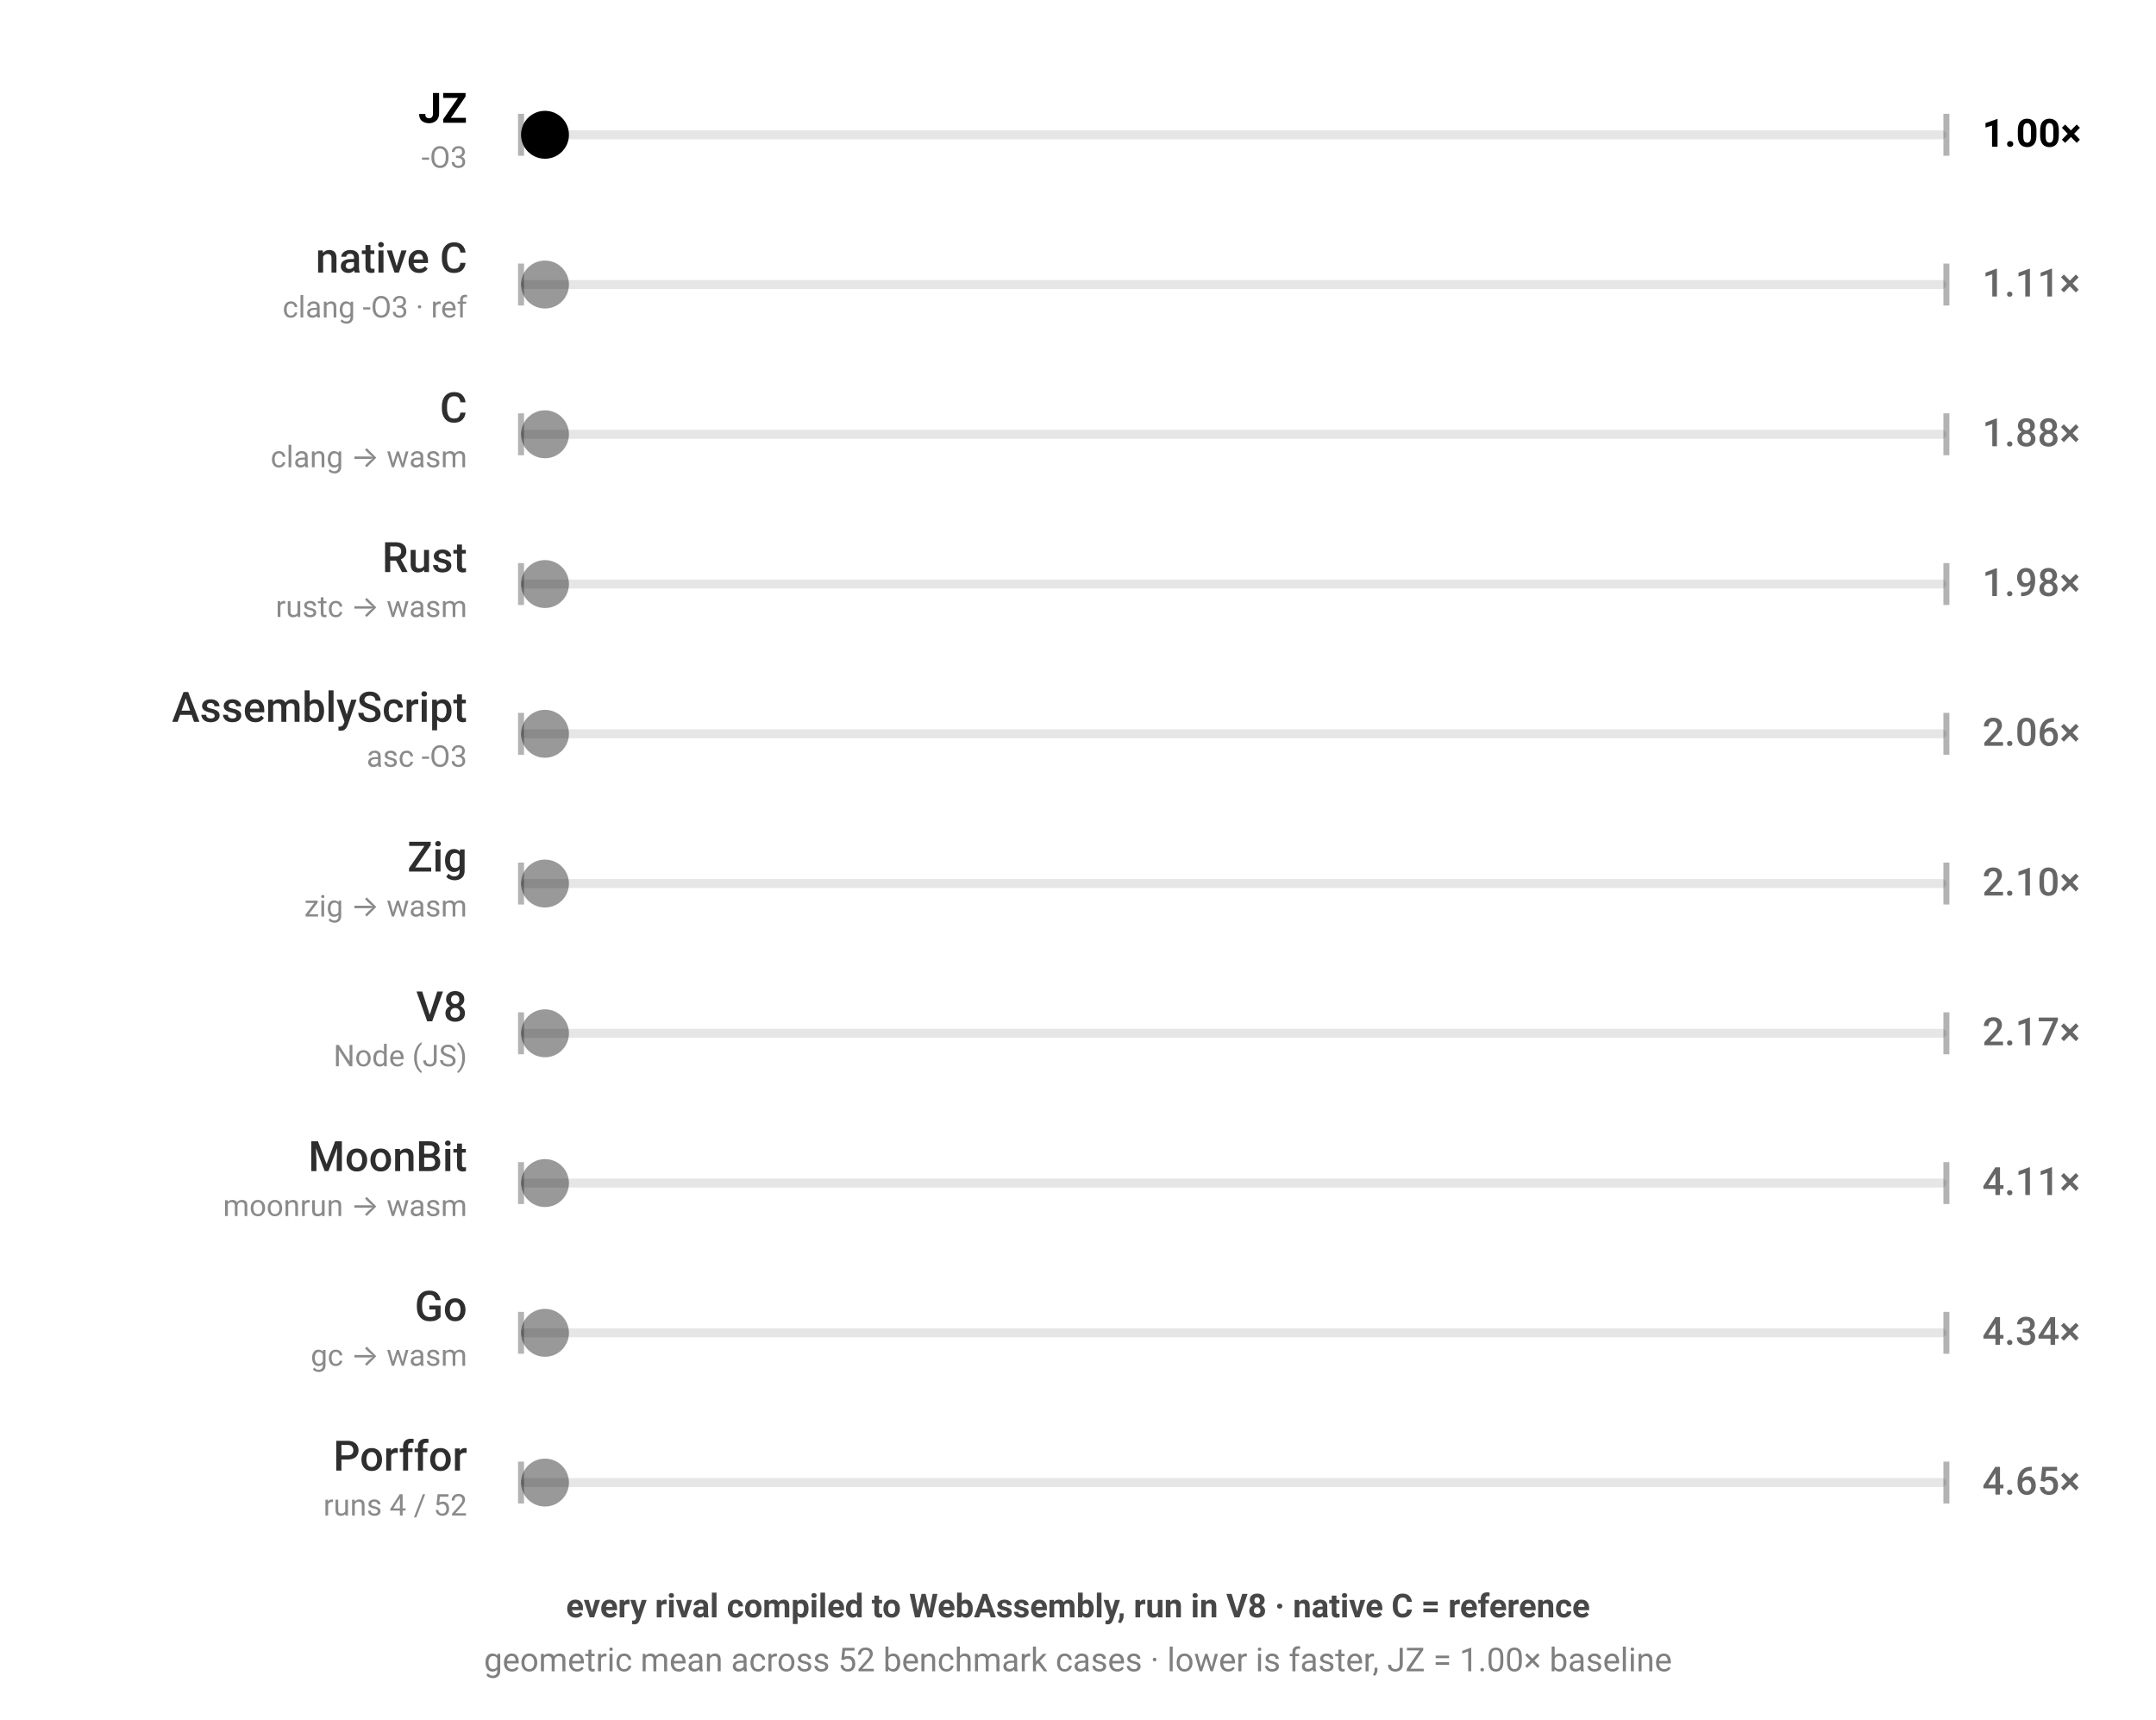
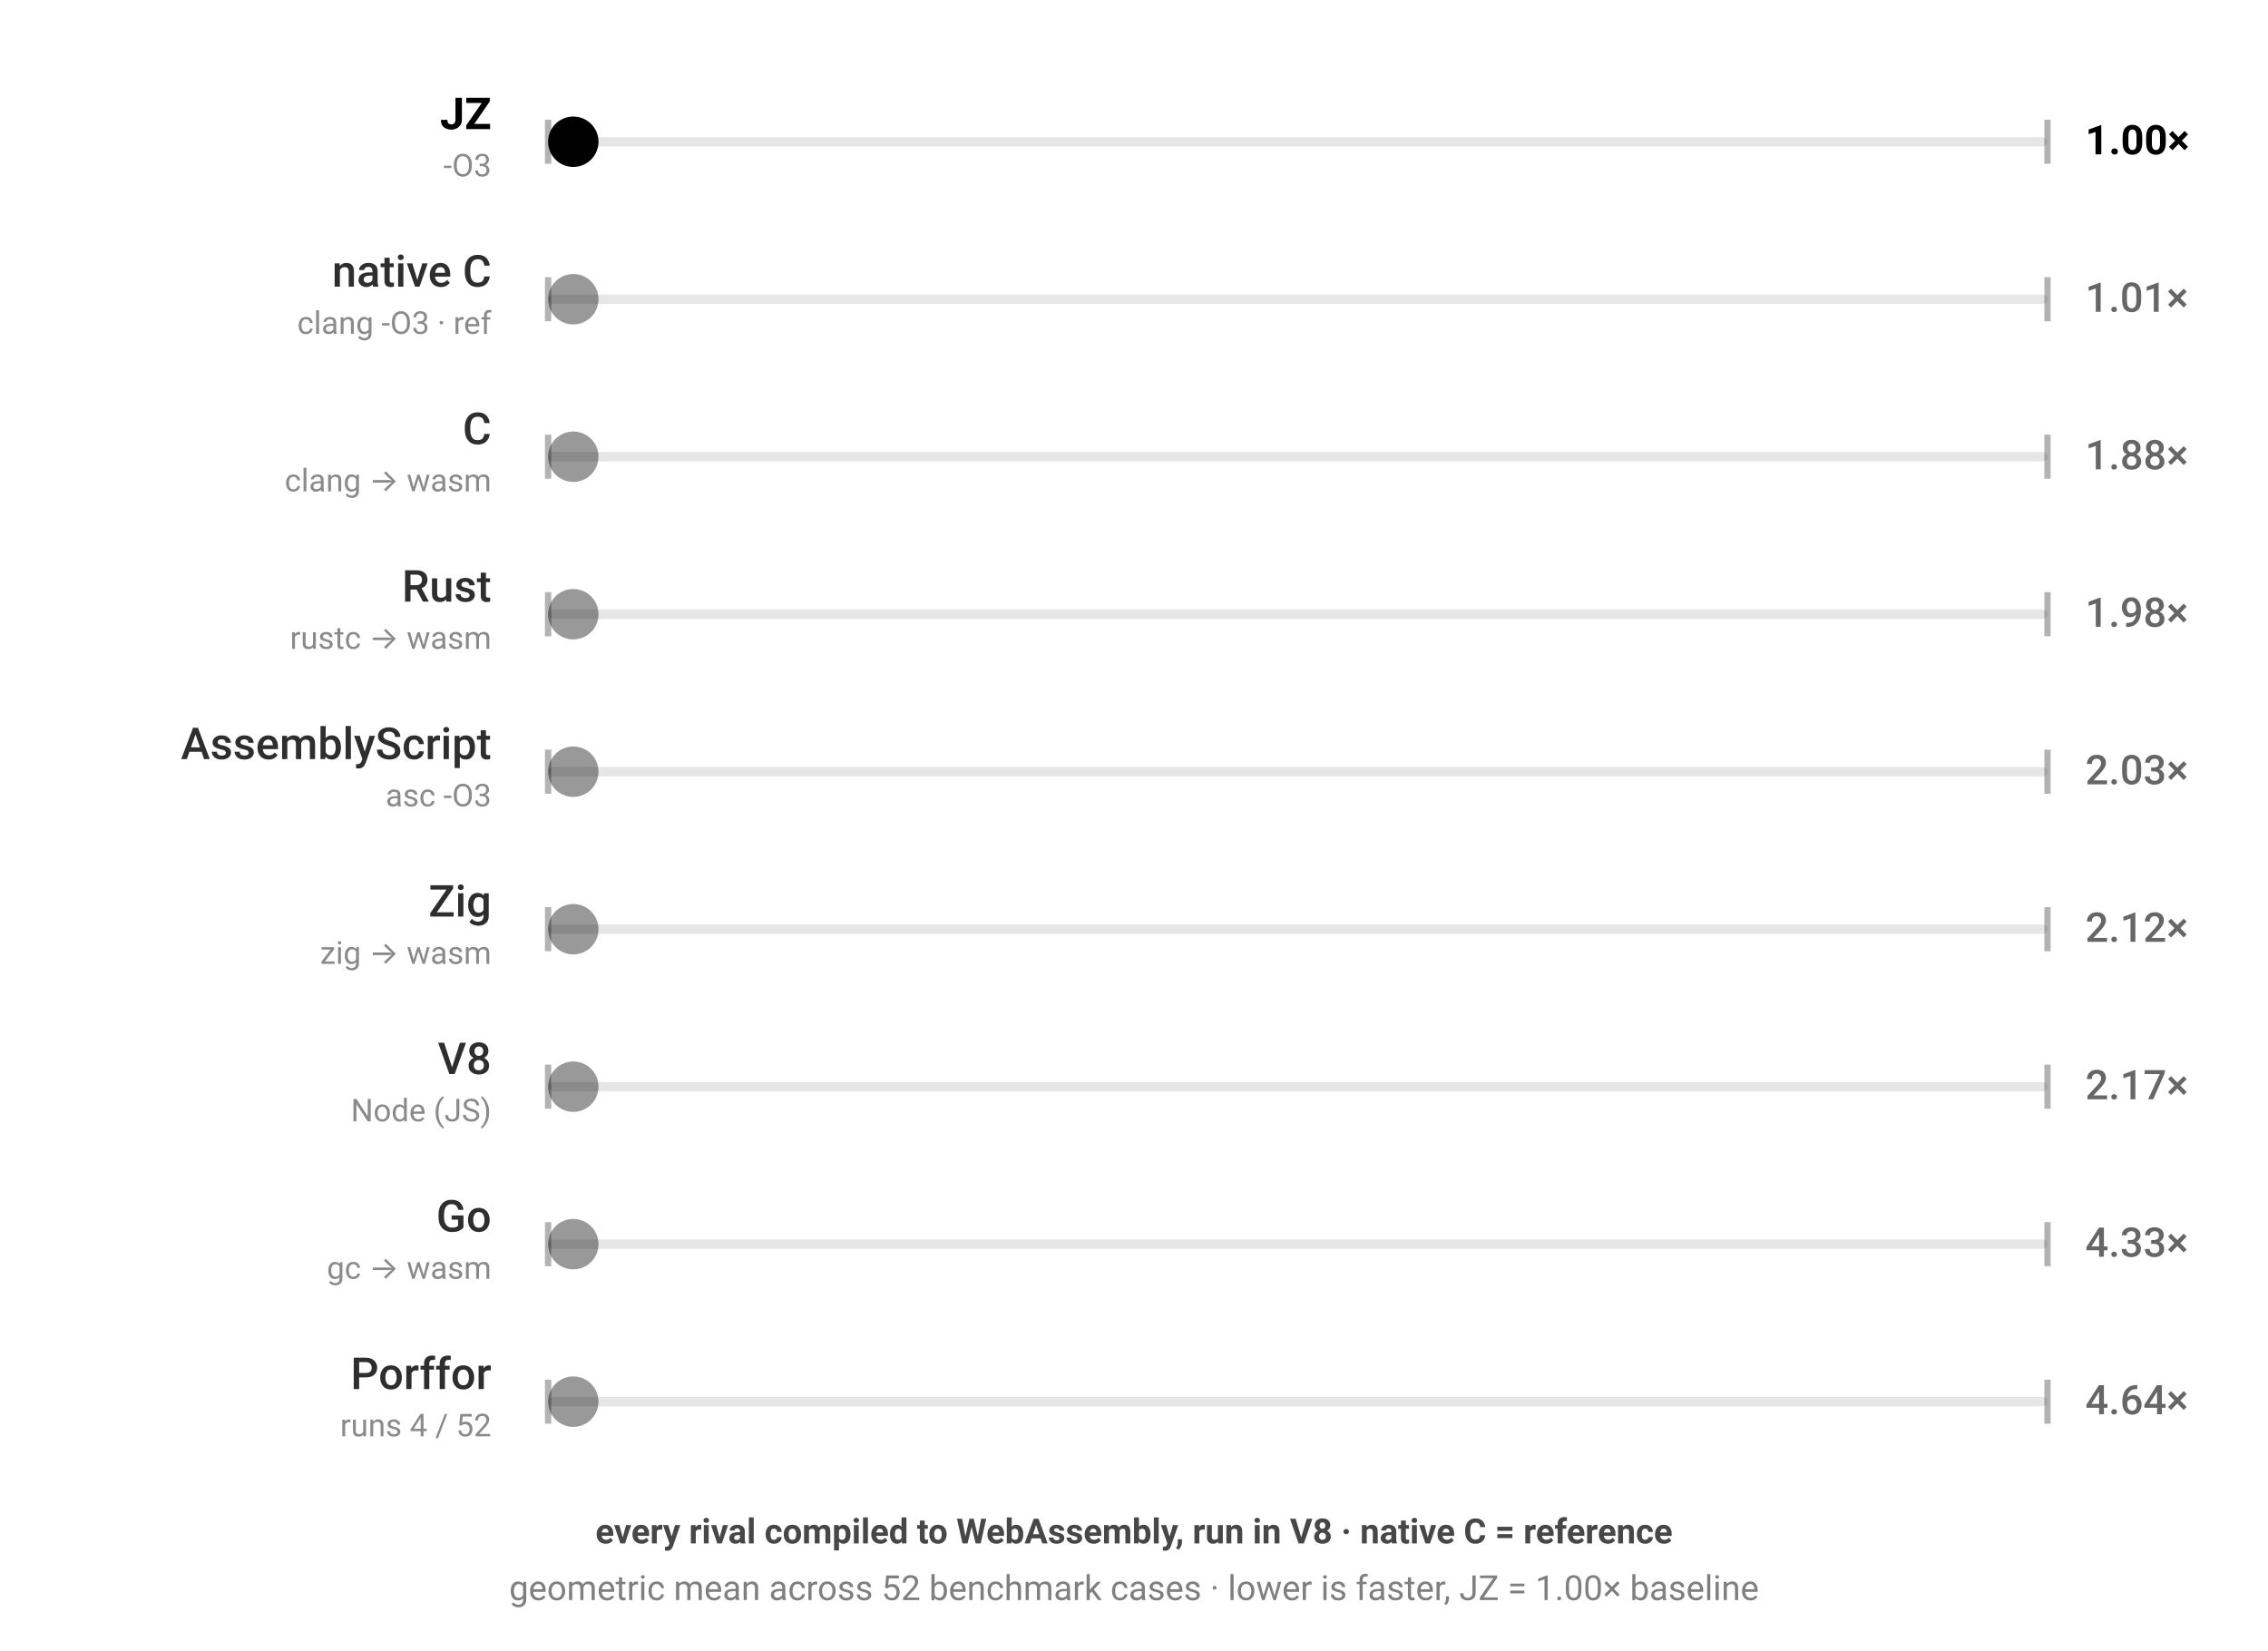
- <svg xmlns="http://www.w3.org/2000/svg" viewBox="0 0 720 574" width="720" height="574" style="color-scheme:light dark" role="img" aria-label="JZ benchmark — every rival compiled to WebAssembly, run in V8 · native C = reference; geometric mean across 52 benchmark cases · lower is faster, JZ = 1.00× baseline; each ball's speed is proportional to that engine's geometric-mean runtime across the corpus">
+ <svg xmlns="http://www.w3.org/2000/svg" viewBox="0 0 720 524" width="720" height="524" style="color-scheme:light dark" role="img" aria-label="JZ benchmark — every rival compiled to WebAssembly, run in V8 · native C = reference; geometric mean across 52 benchmark cases · lower is faster, JZ = 1.00× baseline; each ball's speed is proportional to that engine's geometric-mean runtime across the corpus">
  <g font-family="-apple-system,BlinkMacSystemFont,'Segoe UI',Roboto,sans-serif">
    <rect x="174" y="43.5" width="476" height="3" rx="1.5" fill="currentColor" fill-opacity="0.1" />
    <line x1="174" y1="38" x2="174" y2="52" stroke="currentColor" stroke-opacity="0.3" stroke-width="2" />
    <line x1="650" y1="38" x2="650" y2="52" stroke="currentColor" stroke-opacity="0.3" stroke-width="2" />
    <text x="156" y="41" text-anchor="end" font-size="14" font-weight="700" fill="currentColor" fill-opacity="1">JZ</text>
    <text x="156" y="56" text-anchor="end" font-size="10" fill="currentColor" fill-opacity="0.46">-O3</text>
    <text x="662" y="49" font-size="13" font-weight="700" fill="currentColor" fill-opacity="1">1.00×</text>
    <circle cx="182.0" cy="45" r="8" fill="currentColor" fill-opacity="1">
      <animate attributeName="cx" dur="1.6s" repeatCount="indefinite" calcMode="linear" keyTimes="0;0.5;1" values="182.0;642.0;182.0" begin="-0.00s" />
    </circle>
  </g>
  <g font-family="-apple-system,BlinkMacSystemFont,'Segoe UI',Roboto,sans-serif">
    <rect x="174" y="93.5" width="476" height="3" rx="1.5" fill="currentColor" fill-opacity="0.1" />
    <line x1="174" y1="88" x2="174" y2="102" stroke="currentColor" stroke-opacity="0.3" stroke-width="2" />
    <line x1="650" y1="88" x2="650" y2="102" stroke="currentColor" stroke-opacity="0.3" stroke-width="2" />
    <text x="156" y="91" text-anchor="end" font-size="14" font-weight="500" fill="currentColor" fill-opacity="0.82">native C</text>
    <text x="156" y="106" text-anchor="end" font-size="10" fill="currentColor" fill-opacity="0.46">clang -O3 · ref</text>
-     <text x="662" y="99" font-size="13" font-weight="500" fill="currentColor" fill-opacity="0.6">1.11×</text>
+     <text x="662" y="99" font-size="13" font-weight="500" fill="currentColor" fill-opacity="0.6">1.01×</text>
    <circle cx="182.0" cy="95" r="8" fill="currentColor" fill-opacity="0.4">
-       <animate attributeName="cx" dur="1.775s" repeatCount="indefinite" calcMode="linear" keyTimes="0;0.5;1" values="182.0;642.0;182.0" begin="-0.41s" />
+       <animate attributeName="cx" dur="1.611s" repeatCount="indefinite" calcMode="linear" keyTimes="0;0.5;1" values="182.0;642.0;182.0" begin="-0.41s" />
    </circle>
  </g>
  <g font-family="-apple-system,BlinkMacSystemFont,'Segoe UI',Roboto,sans-serif">
    <rect x="174" y="143.5" width="476" height="3" rx="1.5" fill="currentColor" fill-opacity="0.1" />
    <line x1="174" y1="138" x2="174" y2="152" stroke="currentColor" stroke-opacity="0.3" stroke-width="2" />
    <line x1="650" y1="138" x2="650" y2="152" stroke="currentColor" stroke-opacity="0.3" stroke-width="2" />
    <text x="156" y="141" text-anchor="end" font-size="14" font-weight="500" fill="currentColor" fill-opacity="0.82">C</text>
    <text x="156" y="156" text-anchor="end" font-size="10" fill="currentColor" fill-opacity="0.46">clang → wasm</text>
    <text x="662" y="149" font-size="13" font-weight="500" fill="currentColor" fill-opacity="0.6">1.88×</text>
    <circle cx="182.0" cy="145" r="8" fill="currentColor" fill-opacity="0.4">
-       <animate attributeName="cx" dur="3.015s" repeatCount="indefinite" calcMode="linear" keyTimes="0;0.5;1" values="182.0;642.0;182.0" begin="-0.82s" />
+       <animate attributeName="cx" dur="3.008s" repeatCount="indefinite" calcMode="linear" keyTimes="0;0.5;1" values="182.0;642.0;182.0" begin="-0.82s" />
    </circle>
  </g>
  <g font-family="-apple-system,BlinkMacSystemFont,'Segoe UI',Roboto,sans-serif">
    <rect x="174" y="193.5" width="476" height="3" rx="1.5" fill="currentColor" fill-opacity="0.1" />
    <line x1="174" y1="188" x2="174" y2="202" stroke="currentColor" stroke-opacity="0.3" stroke-width="2" />
    <line x1="650" y1="188" x2="650" y2="202" stroke="currentColor" stroke-opacity="0.3" stroke-width="2" />
    <text x="156" y="191" text-anchor="end" font-size="14" font-weight="500" fill="currentColor" fill-opacity="0.82">Rust</text>
    <text x="156" y="206" text-anchor="end" font-size="10" fill="currentColor" fill-opacity="0.46">rustc → wasm</text>
    <text x="662" y="199" font-size="13" font-weight="500" fill="currentColor" fill-opacity="0.6">1.98×</text>
    <circle cx="182.0" cy="195" r="8" fill="currentColor" fill-opacity="0.4">
-       <animate attributeName="cx" dur="3.176s" repeatCount="indefinite" calcMode="linear" keyTimes="0;0.5;1" values="182.0;642.0;182.0" begin="-1.23s" />
+       <animate attributeName="cx" dur="3.164s" repeatCount="indefinite" calcMode="linear" keyTimes="0;0.5;1" values="182.0;642.0;182.0" begin="-1.23s" />
    </circle>
  </g>
  <g font-family="-apple-system,BlinkMacSystemFont,'Segoe UI',Roboto,sans-serif">
    <rect x="174" y="243.5" width="476" height="3" rx="1.5" fill="currentColor" fill-opacity="0.1" />
    <line x1="174" y1="238" x2="174" y2="252" stroke="currentColor" stroke-opacity="0.3" stroke-width="2" />
    <line x1="650" y1="238" x2="650" y2="252" stroke="currentColor" stroke-opacity="0.3" stroke-width="2" />
    <text x="156" y="241" text-anchor="end" font-size="14" font-weight="500" fill="currentColor" fill-opacity="0.82">AssemblyScript</text>
    <text x="156" y="256" text-anchor="end" font-size="10" fill="currentColor" fill-opacity="0.46">asc -O3</text>
-     <text x="662" y="249" font-size="13" font-weight="500" fill="currentColor" fill-opacity="0.6">2.06×</text>
+     <text x="662" y="249" font-size="13" font-weight="500" fill="currentColor" fill-opacity="0.6">2.03×</text>
    <circle cx="182.0" cy="245" r="8" fill="currentColor" fill-opacity="0.4">
-       <animate attributeName="cx" dur="3.303s" repeatCount="indefinite" calcMode="linear" keyTimes="0;0.5;1" values="182.0;642.0;182.0" begin="-1.64s" />
+       <animate attributeName="cx" dur="3.253s" repeatCount="indefinite" calcMode="linear" keyTimes="0;0.5;1" values="182.0;642.0;182.0" begin="-1.64s" />
    </circle>
  </g>
  <g font-family="-apple-system,BlinkMacSystemFont,'Segoe UI',Roboto,sans-serif">
    <rect x="174" y="293.5" width="476" height="3" rx="1.5" fill="currentColor" fill-opacity="0.1" />
    <line x1="174" y1="288" x2="174" y2="302" stroke="currentColor" stroke-opacity="0.3" stroke-width="2" />
    <line x1="650" y1="288" x2="650" y2="302" stroke="currentColor" stroke-opacity="0.3" stroke-width="2" />
    <text x="156" y="291" text-anchor="end" font-size="14" font-weight="500" fill="currentColor" fill-opacity="0.82">Zig</text>
    <text x="156" y="306" text-anchor="end" font-size="10" fill="currentColor" fill-opacity="0.46">zig → wasm</text>
-     <text x="662" y="299" font-size="13" font-weight="500" fill="currentColor" fill-opacity="0.6">2.10×</text>
+     <text x="662" y="299" font-size="13" font-weight="500" fill="currentColor" fill-opacity="0.6">2.12×</text>
    <circle cx="182.0" cy="295" r="8" fill="currentColor" fill-opacity="0.4">
-       <animate attributeName="cx" dur="3.365s" repeatCount="indefinite" calcMode="linear" keyTimes="0;0.5;1" values="182.0;642.0;182.0" begin="-2.05s" />
+       <animate attributeName="cx" dur="3.398s" repeatCount="indefinite" calcMode="linear" keyTimes="0;0.5;1" values="182.0;642.0;182.0" begin="-2.05s" />
    </circle>
  </g>
  <g font-family="-apple-system,BlinkMacSystemFont,'Segoe UI',Roboto,sans-serif">
    <rect x="174" y="343.5" width="476" height="3" rx="1.5" fill="currentColor" fill-opacity="0.1" />
    <line x1="174" y1="338" x2="174" y2="352" stroke="currentColor" stroke-opacity="0.3" stroke-width="2" />
    <line x1="650" y1="338" x2="650" y2="352" stroke="currentColor" stroke-opacity="0.3" stroke-width="2" />
    <text x="156" y="341" text-anchor="end" font-size="14" font-weight="500" fill="currentColor" fill-opacity="0.82">V8</text>
    <text x="156" y="356" text-anchor="end" font-size="10" fill="currentColor" fill-opacity="0.46">Node (JS)</text>
    <text x="662" y="349" font-size="13" font-weight="500" fill="currentColor" fill-opacity="0.6">2.17×</text>
    <circle cx="182.0" cy="345" r="8" fill="currentColor" fill-opacity="0.4">
-       <animate attributeName="cx" dur="3.464s" repeatCount="indefinite" calcMode="linear" keyTimes="0;0.5;1" values="182.0;642.0;182.0" begin="-2.46s" />
+       <animate attributeName="cx" dur="3.465s" repeatCount="indefinite" calcMode="linear" keyTimes="0;0.5;1" values="182.0;642.0;182.0" begin="-2.46s" />
    </circle>
  </g>
  <g font-family="-apple-system,BlinkMacSystemFont,'Segoe UI',Roboto,sans-serif">
    <rect x="174" y="393.5" width="476" height="3" rx="1.5" fill="currentColor" fill-opacity="0.1" />
    <line x1="174" y1="388" x2="174" y2="402" stroke="currentColor" stroke-opacity="0.3" stroke-width="2" />
    <line x1="650" y1="388" x2="650" y2="402" stroke="currentColor" stroke-opacity="0.3" stroke-width="2" />
-     <text x="156" y="391" text-anchor="end" font-size="14" font-weight="500" fill="currentColor" fill-opacity="0.82">MoonBit</text>
-     <text x="156" y="406" text-anchor="end" font-size="10" fill="currentColor" fill-opacity="0.46">moonrun → wasm</text>
-     <text x="662" y="399" font-size="13" font-weight="500" fill="currentColor" fill-opacity="0.6">4.11×</text>
+     <text x="156" y="391" text-anchor="end" font-size="14" font-weight="500" fill="currentColor" fill-opacity="0.82">Go</text>
+     <text x="156" y="406" text-anchor="end" font-size="10" fill="currentColor" fill-opacity="0.46">gc → wasm</text>
+     <text x="662" y="399" font-size="13" font-weight="500" fill="currentColor" fill-opacity="0.6">4.33×</text>
    <circle cx="182.0" cy="395" r="8" fill="currentColor" fill-opacity="0.4">
-       <animate attributeName="cx" dur="6.582s" repeatCount="indefinite" calcMode="linear" keyTimes="0;0.5;1" values="182.0;642.0;182.0" begin="-2.87s" />
+       <animate attributeName="cx" dur="6.927s" repeatCount="indefinite" calcMode="linear" keyTimes="0;0.5;1" values="182.0;642.0;182.0" begin="-2.87s" />
    </circle>
  </g>
  <g font-family="-apple-system,BlinkMacSystemFont,'Segoe UI',Roboto,sans-serif">
    <rect x="174" y="443.5" width="476" height="3" rx="1.5" fill="currentColor" fill-opacity="0.1" />
    <line x1="174" y1="438" x2="174" y2="452" stroke="currentColor" stroke-opacity="0.3" stroke-width="2" />
    <line x1="650" y1="438" x2="650" y2="452" stroke="currentColor" stroke-opacity="0.3" stroke-width="2" />
-     <text x="156" y="441" text-anchor="end" font-size="14" font-weight="500" fill="currentColor" fill-opacity="0.82">Go</text>
-     <text x="156" y="456" text-anchor="end" font-size="10" fill="currentColor" fill-opacity="0.46">gc → wasm</text>
-     <text x="662" y="449" font-size="13" font-weight="500" fill="currentColor" fill-opacity="0.6">4.34×</text>
+     <text x="156" y="441" text-anchor="end" font-size="14" font-weight="500" fill="currentColor" fill-opacity="0.82">Porffor</text>
+     <text x="156" y="456" text-anchor="end" font-size="10" fill="currentColor" fill-opacity="0.46">runs 4 / 52</text>
+     <text x="662" y="449" font-size="13" font-weight="500" fill="currentColor" fill-opacity="0.6">4.64×</text>
    <circle cx="182.0" cy="445" r="8" fill="currentColor" fill-opacity="0.4">
-       <animate attributeName="cx" dur="6.938s" repeatCount="indefinite" calcMode="linear" keyTimes="0;0.5;1" values="182.0;642.0;182.0" begin="-3.28s" />
+       <animate attributeName="cx" dur="7.43s" repeatCount="indefinite" calcMode="linear" keyTimes="0;0.5;1" values="182.0;642.0;182.0" begin="-3.28s" />
    </circle>
  </g>
-   <g font-family="-apple-system,BlinkMacSystemFont,'Segoe UI',Roboto,sans-serif">
-     <rect x="174" y="493.5" width="476" height="3" rx="1.5" fill="currentColor" fill-opacity="0.1" />
-     <line x1="174" y1="488" x2="174" y2="502" stroke="currentColor" stroke-opacity="0.3" stroke-width="2" />
-     <line x1="650" y1="488" x2="650" y2="502" stroke="currentColor" stroke-opacity="0.3" stroke-width="2" />
-     <text x="156" y="491" text-anchor="end" font-size="14" font-weight="500" fill="currentColor" fill-opacity="0.82">Porffor</text>
-     <text x="156" y="506" text-anchor="end" font-size="10" fill="currentColor" fill-opacity="0.46">runs 4 / 52</text>
-     <text x="662" y="499" font-size="13" font-weight="500" fill="currentColor" fill-opacity="0.6">4.65×</text>
-     <circle cx="182.0" cy="495" r="8" fill="currentColor" fill-opacity="0.4">
-       <animate attributeName="cx" dur="7.448s" repeatCount="indefinite" calcMode="linear" keyTimes="0;0.5;1" values="182.0;642.0;182.0" begin="-3.69s" />
-     </circle>
-   </g>
-   <text x="360" y="540" text-anchor="middle" font-family="-apple-system,BlinkMacSystemFont,'Segoe UI',Roboto,sans-serif" font-size="11" font-weight="600" fill="currentColor" fill-opacity="0.72">every rival compiled to WebAssembly, run in V8 · native C = reference</text>
-   <text x="360" y="558" text-anchor="middle" font-family="-apple-system,BlinkMacSystemFont,'Segoe UI',Roboto,sans-serif" font-size="11" fill="currentColor" fill-opacity="0.5">geometric mean across 52 benchmark cases · lower is faster, JZ = 1.00× baseline</text>
+   <text x="360" y="490" text-anchor="middle" font-family="-apple-system,BlinkMacSystemFont,'Segoe UI',Roboto,sans-serif" font-size="11" font-weight="600" fill="currentColor" fill-opacity="0.72">every rival compiled to WebAssembly, run in V8 · native C = reference</text>
+   <text x="360" y="508" text-anchor="middle" font-family="-apple-system,BlinkMacSystemFont,'Segoe UI',Roboto,sans-serif" font-size="11" fill="currentColor" fill-opacity="0.5">geometric mean across 52 benchmark cases · lower is faster, JZ = 1.00× baseline</text>
</svg>
